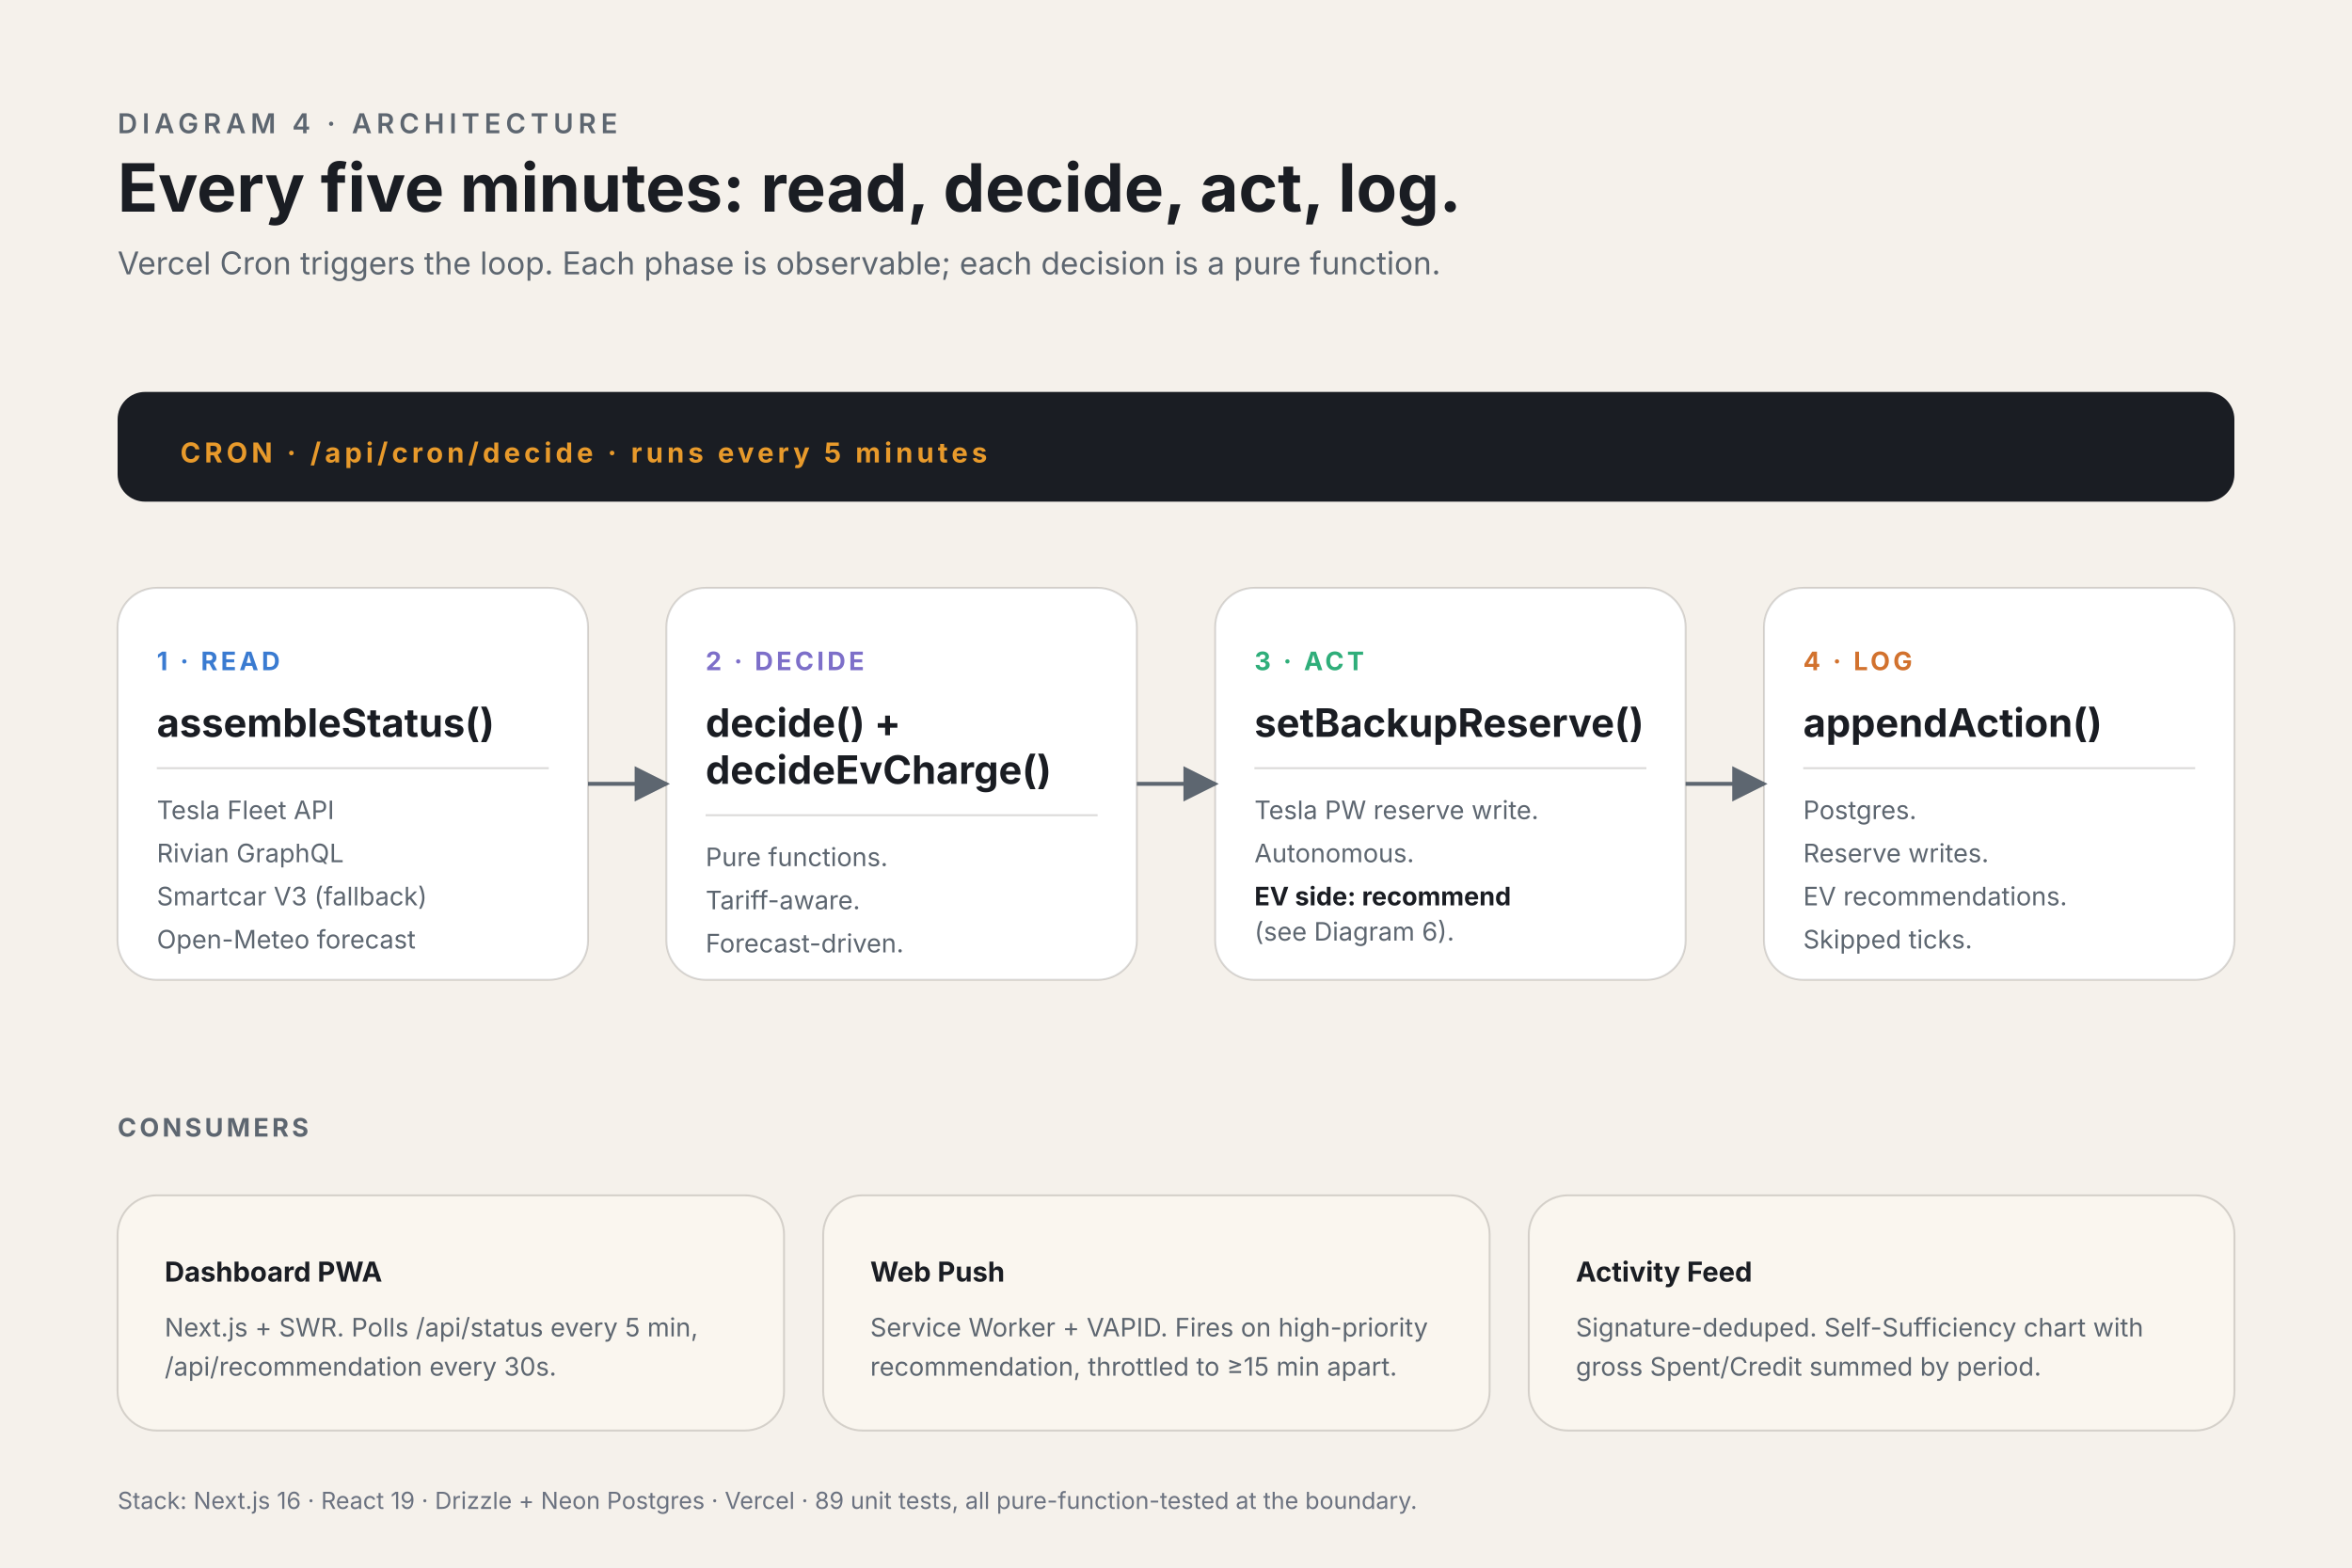
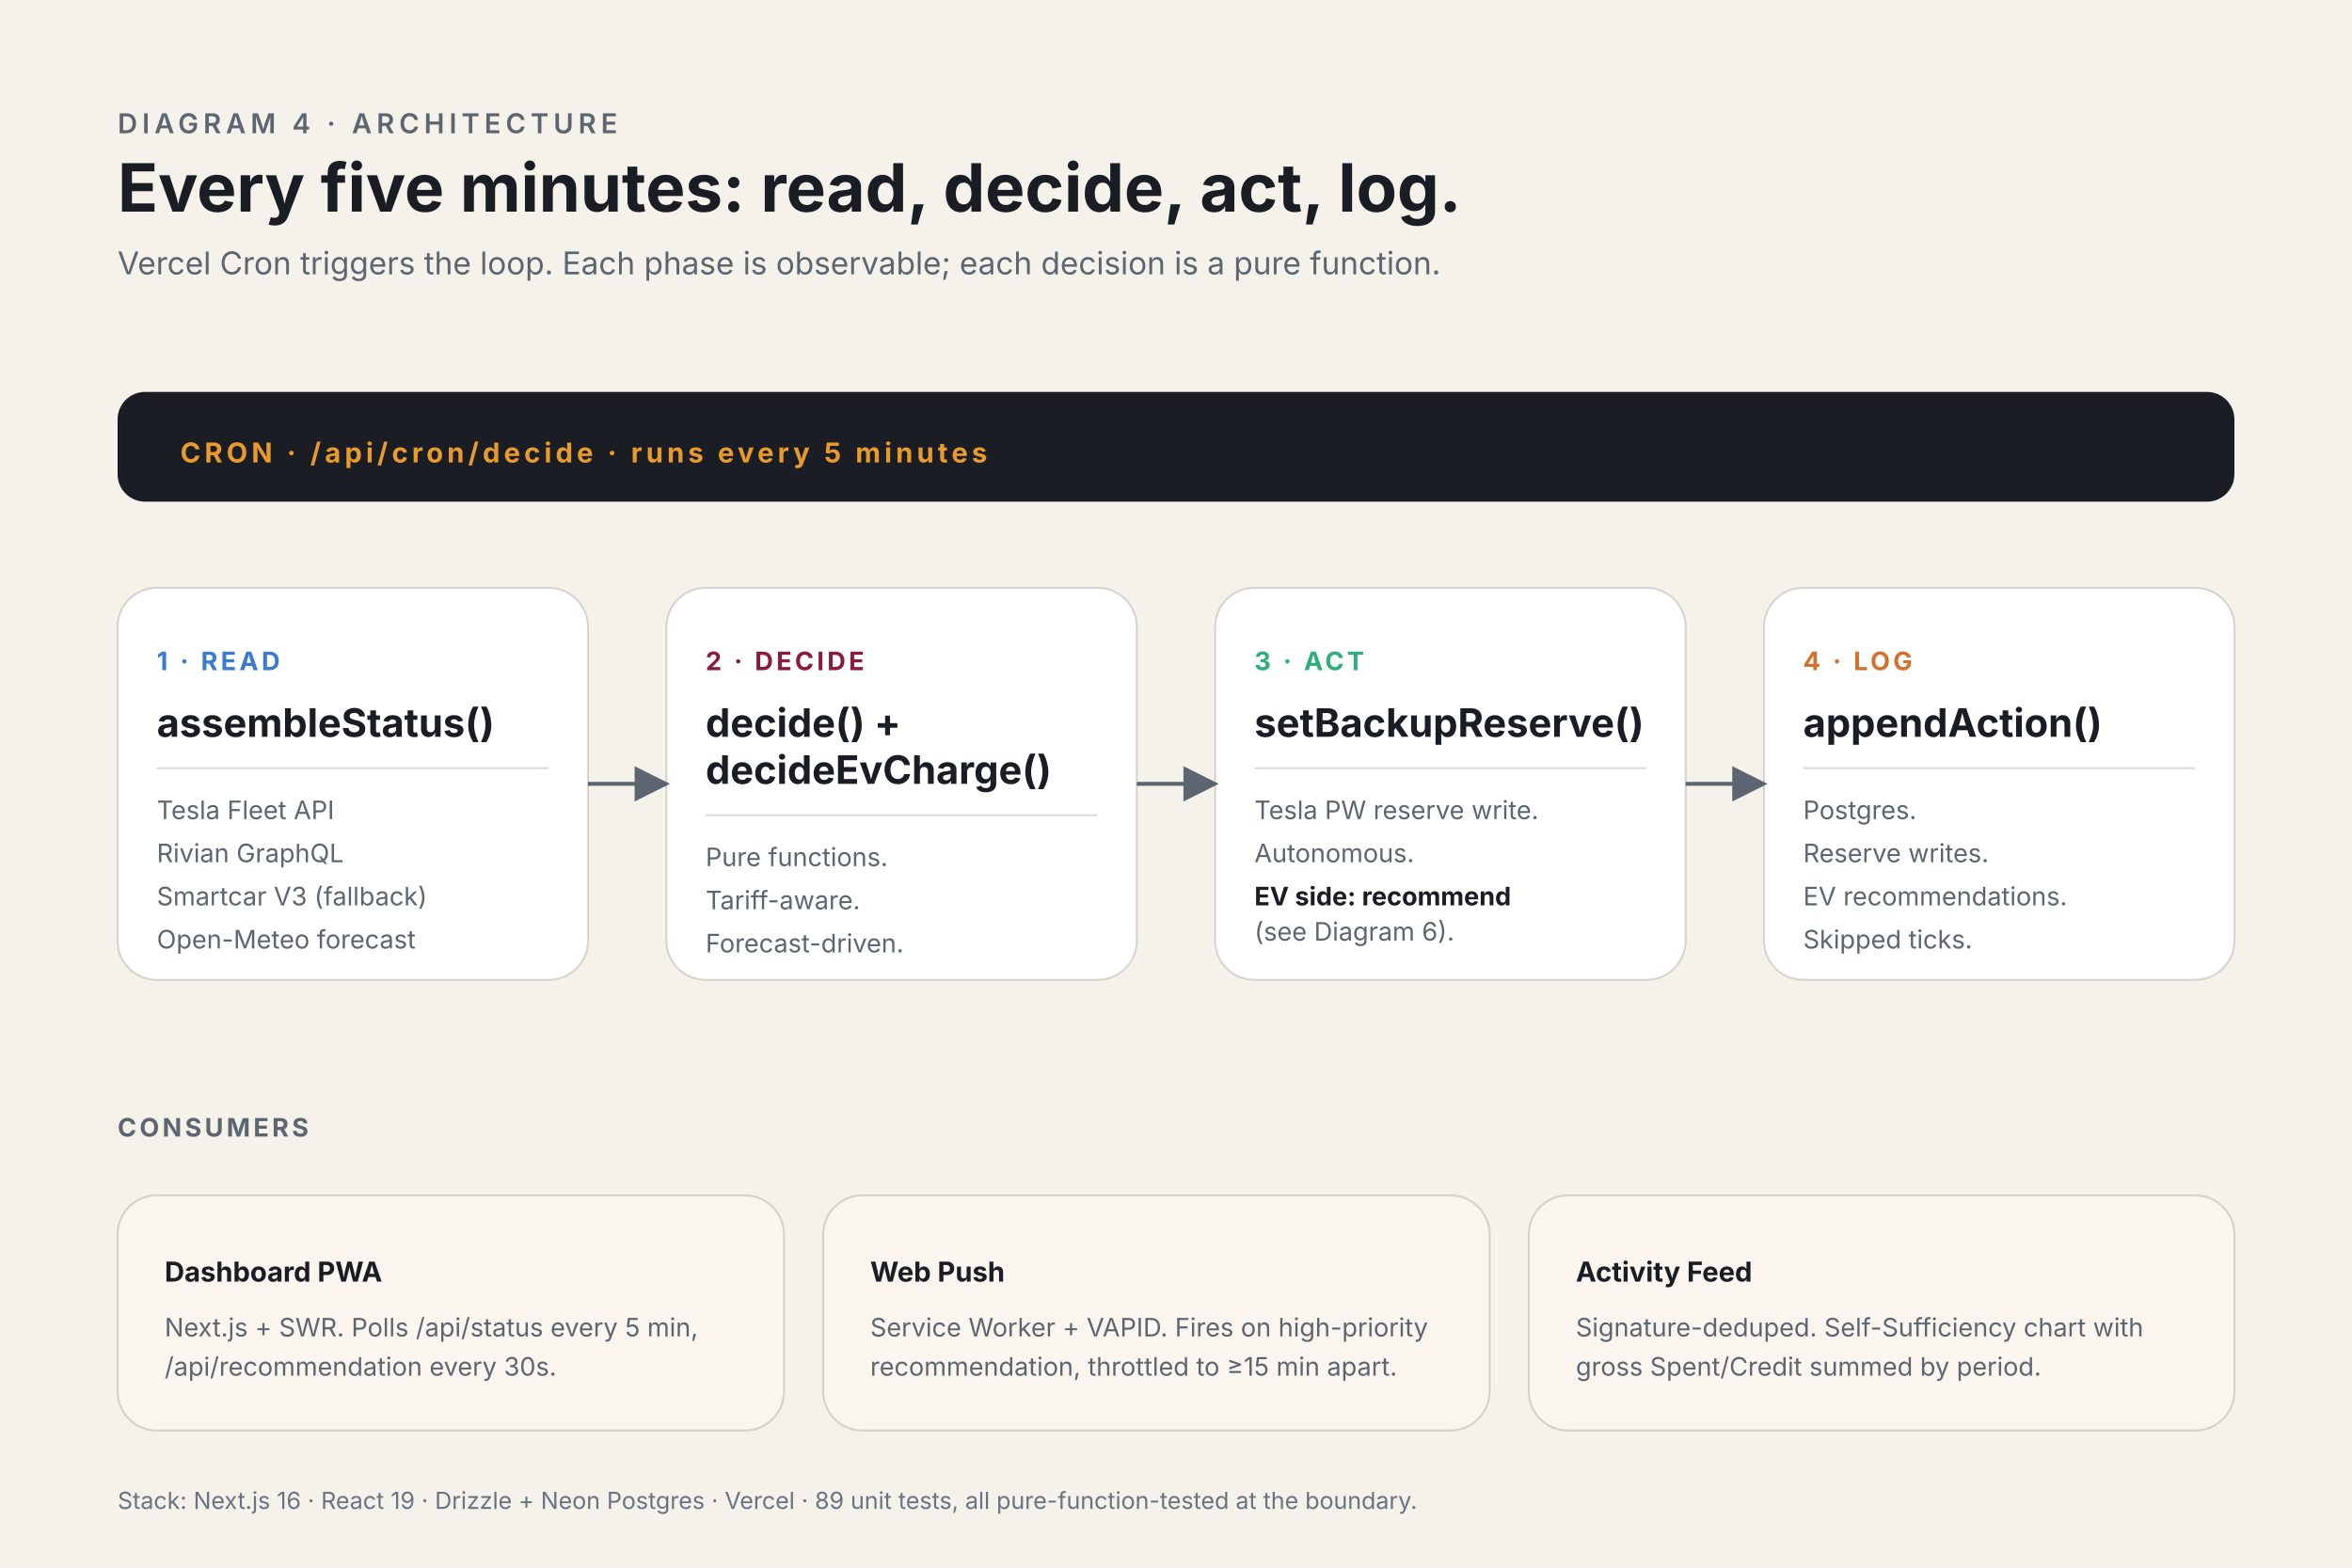
<svg xmlns="http://www.w3.org/2000/svg" viewBox="0 0 1200 800" font-family="ui-sans-serif, system-ui, -apple-system, BlinkMacSystemFont, 'Segoe UI', sans-serif">
  <defs>
    <marker id="arr-light" viewBox="0 0 10 10" refX="9" refY="5" markerWidth="9" markerHeight="9" orient="auto">
      <path d="M 0 0 L 10 5 L 0 10 z" fill="#5D6670" />
    </marker>
  </defs>
  <rect width="1200" height="800" fill="#F5F1EB" />
  <text x="60" y="68" font-size="14" font-weight="600" fill="#5D6670" letter-spacing="2.4">DIAGRAM 4 · ARCHITECTURE</text>
  <text x="60" y="108" font-size="34" font-weight="700" fill="#1A1D23">Every five minutes: read, decide, act, log.</text>
  <text x="60" y="140" font-size="16" fill="#5D6670">Vercel Cron triggers the loop. Each phase is observable; each decision is a pure function.</text>
  <g transform="translate(60,200)">
    <rect width="1080" height="56" rx="14" fill="#1A1D23" />
    <text x="32" y="36" font-size="14" font-weight="700" fill="#E89A2B" letter-spacing="2">CRON · /api/cron/decide · runs every 5 minutes</text>
  </g>
  <g transform="translate(60,300)">
    <rect width="240" height="200" rx="20" fill="#FFFFFF" stroke="rgba(28,24,16,0.16)" />
    <text x="20" y="42" font-size="13" font-weight="700" fill="#3A7BD1" letter-spacing="1.6">1 · READ</text>
    <text x="20" y="76" font-size="20" font-weight="700" fill="#1A1D23">assembleStatus()</text>
    <line x1="20" y1="92" x2="220" y2="92" stroke="rgba(28,24,16,0.16)" />
    <text x="20" y="118" font-size="13" fill="#5D6670">Tesla Fleet API</text>
    <text x="20" y="140" font-size="13" fill="#5D6670">Rivian GraphQL</text>
    <text x="20" y="162" font-size="13" fill="#5D6670">Smartcar V3 (fallback)</text>
    <text x="20" y="184" font-size="13" fill="#5D6670">Open-Meteo forecast</text>
  </g>
  <g transform="translate(340,300)">
    <rect width="240" height="200" rx="20" fill="#FFFFFF" stroke="rgba(28,24,16,0.16)" />
-     <text x="20" y="42" font-size="13" font-weight="700" fill="#7D6FC9" letter-spacing="1.6">2 · DECIDE</text>
+     <text x="20" y="42" font-size="13" font-weight="700" fill="#8B1A3F" letter-spacing="1.6">2 · DECIDE</text>
    <text x="20" y="76" font-size="20" font-weight="700" fill="#1A1D23">decide() +</text>
    <text x="20" y="100" font-size="20" font-weight="700" fill="#1A1D23">decideEvCharge()</text>
    <line x1="20" y1="116" x2="220" y2="116" stroke="rgba(28,24,16,0.16)" />
    <text x="20" y="142" font-size="13" fill="#5D6670">Pure functions.</text>
    <text x="20" y="164" font-size="13" fill="#5D6670">Tariff-aware.</text>
    <text x="20" y="186" font-size="13" fill="#5D6670">Forecast-driven.</text>
  </g>
  <g transform="translate(620,300)">
    <rect width="240" height="200" rx="20" fill="#FFFFFF" stroke="rgba(28,24,16,0.16)" />
    <text x="20" y="42" font-size="13" font-weight="700" fill="#2FAE7A" letter-spacing="1.6">3 · ACT</text>
    <text x="20" y="76" font-size="20" font-weight="700" fill="#1A1D23">setBackupReserve()</text>
    <line x1="20" y1="92" x2="220" y2="92" stroke="rgba(28,24,16,0.16)" />
    <text x="20" y="118" font-size="13" fill="#5D6670">Tesla PW reserve write.</text>
    <text x="20" y="140" font-size="13" fill="#5D6670">Autonomous.</text>
    <text x="20" y="162" font-size="13" font-weight="700" fill="#1A1D23">EV side: recommend</text>
    <text x="20" y="180" font-size="13" fill="#5D6670">(see Diagram 6).</text>
  </g>
  <g transform="translate(900,300)">
    <rect width="240" height="200" rx="20" fill="#FFFFFF" stroke="rgba(28,24,16,0.16)" />
    <text x="20" y="42" font-size="13" font-weight="700" fill="#D2722E" letter-spacing="1.6">4 · LOG</text>
    <text x="20" y="76" font-size="20" font-weight="700" fill="#1A1D23">appendAction()</text>
    <line x1="20" y1="92" x2="220" y2="92" stroke="rgba(28,24,16,0.16)" />
    <text x="20" y="118" font-size="13" fill="#5D6670">Postgres.</text>
    <text x="20" y="140" font-size="13" fill="#5D6670">Reserve writes.</text>
    <text x="20" y="162" font-size="13" fill="#5D6670">EV recommendations.</text>
    <text x="20" y="184" font-size="13" fill="#5D6670">Skipped ticks.</text>
  </g>
  <g stroke="#5D6670" stroke-width="2" fill="none">
    <path d="M 300 400 L 340 400" marker-end="url(#arr-light)" />
    <path d="M 580 400 L 620 400" marker-end="url(#arr-light)" />
    <path d="M 860 400 L 900 400" marker-end="url(#arr-light)" />
  </g>
  <text x="60" y="580" font-size="13" font-weight="700" fill="#5D6670" letter-spacing="1.6">CONSUMERS</text>
  <g transform="translate(60,610)">
    <rect width="340" height="120" rx="20" fill="#FAF6EF" stroke="rgba(28,24,16,0.16)" />
    <text x="24" y="44" font-size="14" font-weight="700" fill="#1A1D23">Dashboard PWA</text>
    <text x="24" y="72" font-size="13" fill="#5D6670">Next.js + SWR. Polls /api/status every 5 min,</text>
    <text x="24" y="92" font-size="13" fill="#5D6670">/api/recommendation every 30s.</text>
  </g>
  <g transform="translate(420,610)">
    <rect width="340" height="120" rx="20" fill="#FAF6EF" stroke="rgba(28,24,16,0.16)" />
    <text x="24" y="44" font-size="14" font-weight="700" fill="#1A1D23">Web Push</text>
    <text x="24" y="72" font-size="13" fill="#5D6670">Service Worker + VAPID. Fires on high-priority</text>
    <text x="24" y="92" font-size="13" fill="#5D6670">recommendation, throttled to ≥15 min apart.</text>
  </g>
  <g transform="translate(780,610)">
    <rect width="360" height="120" rx="20" fill="#FAF6EF" stroke="rgba(28,24,16,0.16)" />
    <text x="24" y="44" font-size="14" font-weight="700" fill="#1A1D23">Activity Feed</text>
    <text x="24" y="72" font-size="13" fill="#5D6670">Signature-deduped. Self-Sufficiency chart with</text>
    <text x="24" y="92" font-size="13" fill="#5D6670">gross Spent/Credit summed by period.</text>
  </g>
  <text x="60" y="770" font-size="12" fill="#6B7280">Stack: Next.js 16 · React 19 · Drizzle + Neon Postgres · Vercel · 89 unit tests, all pure-function-tested at the boundary.</text>
</svg>
